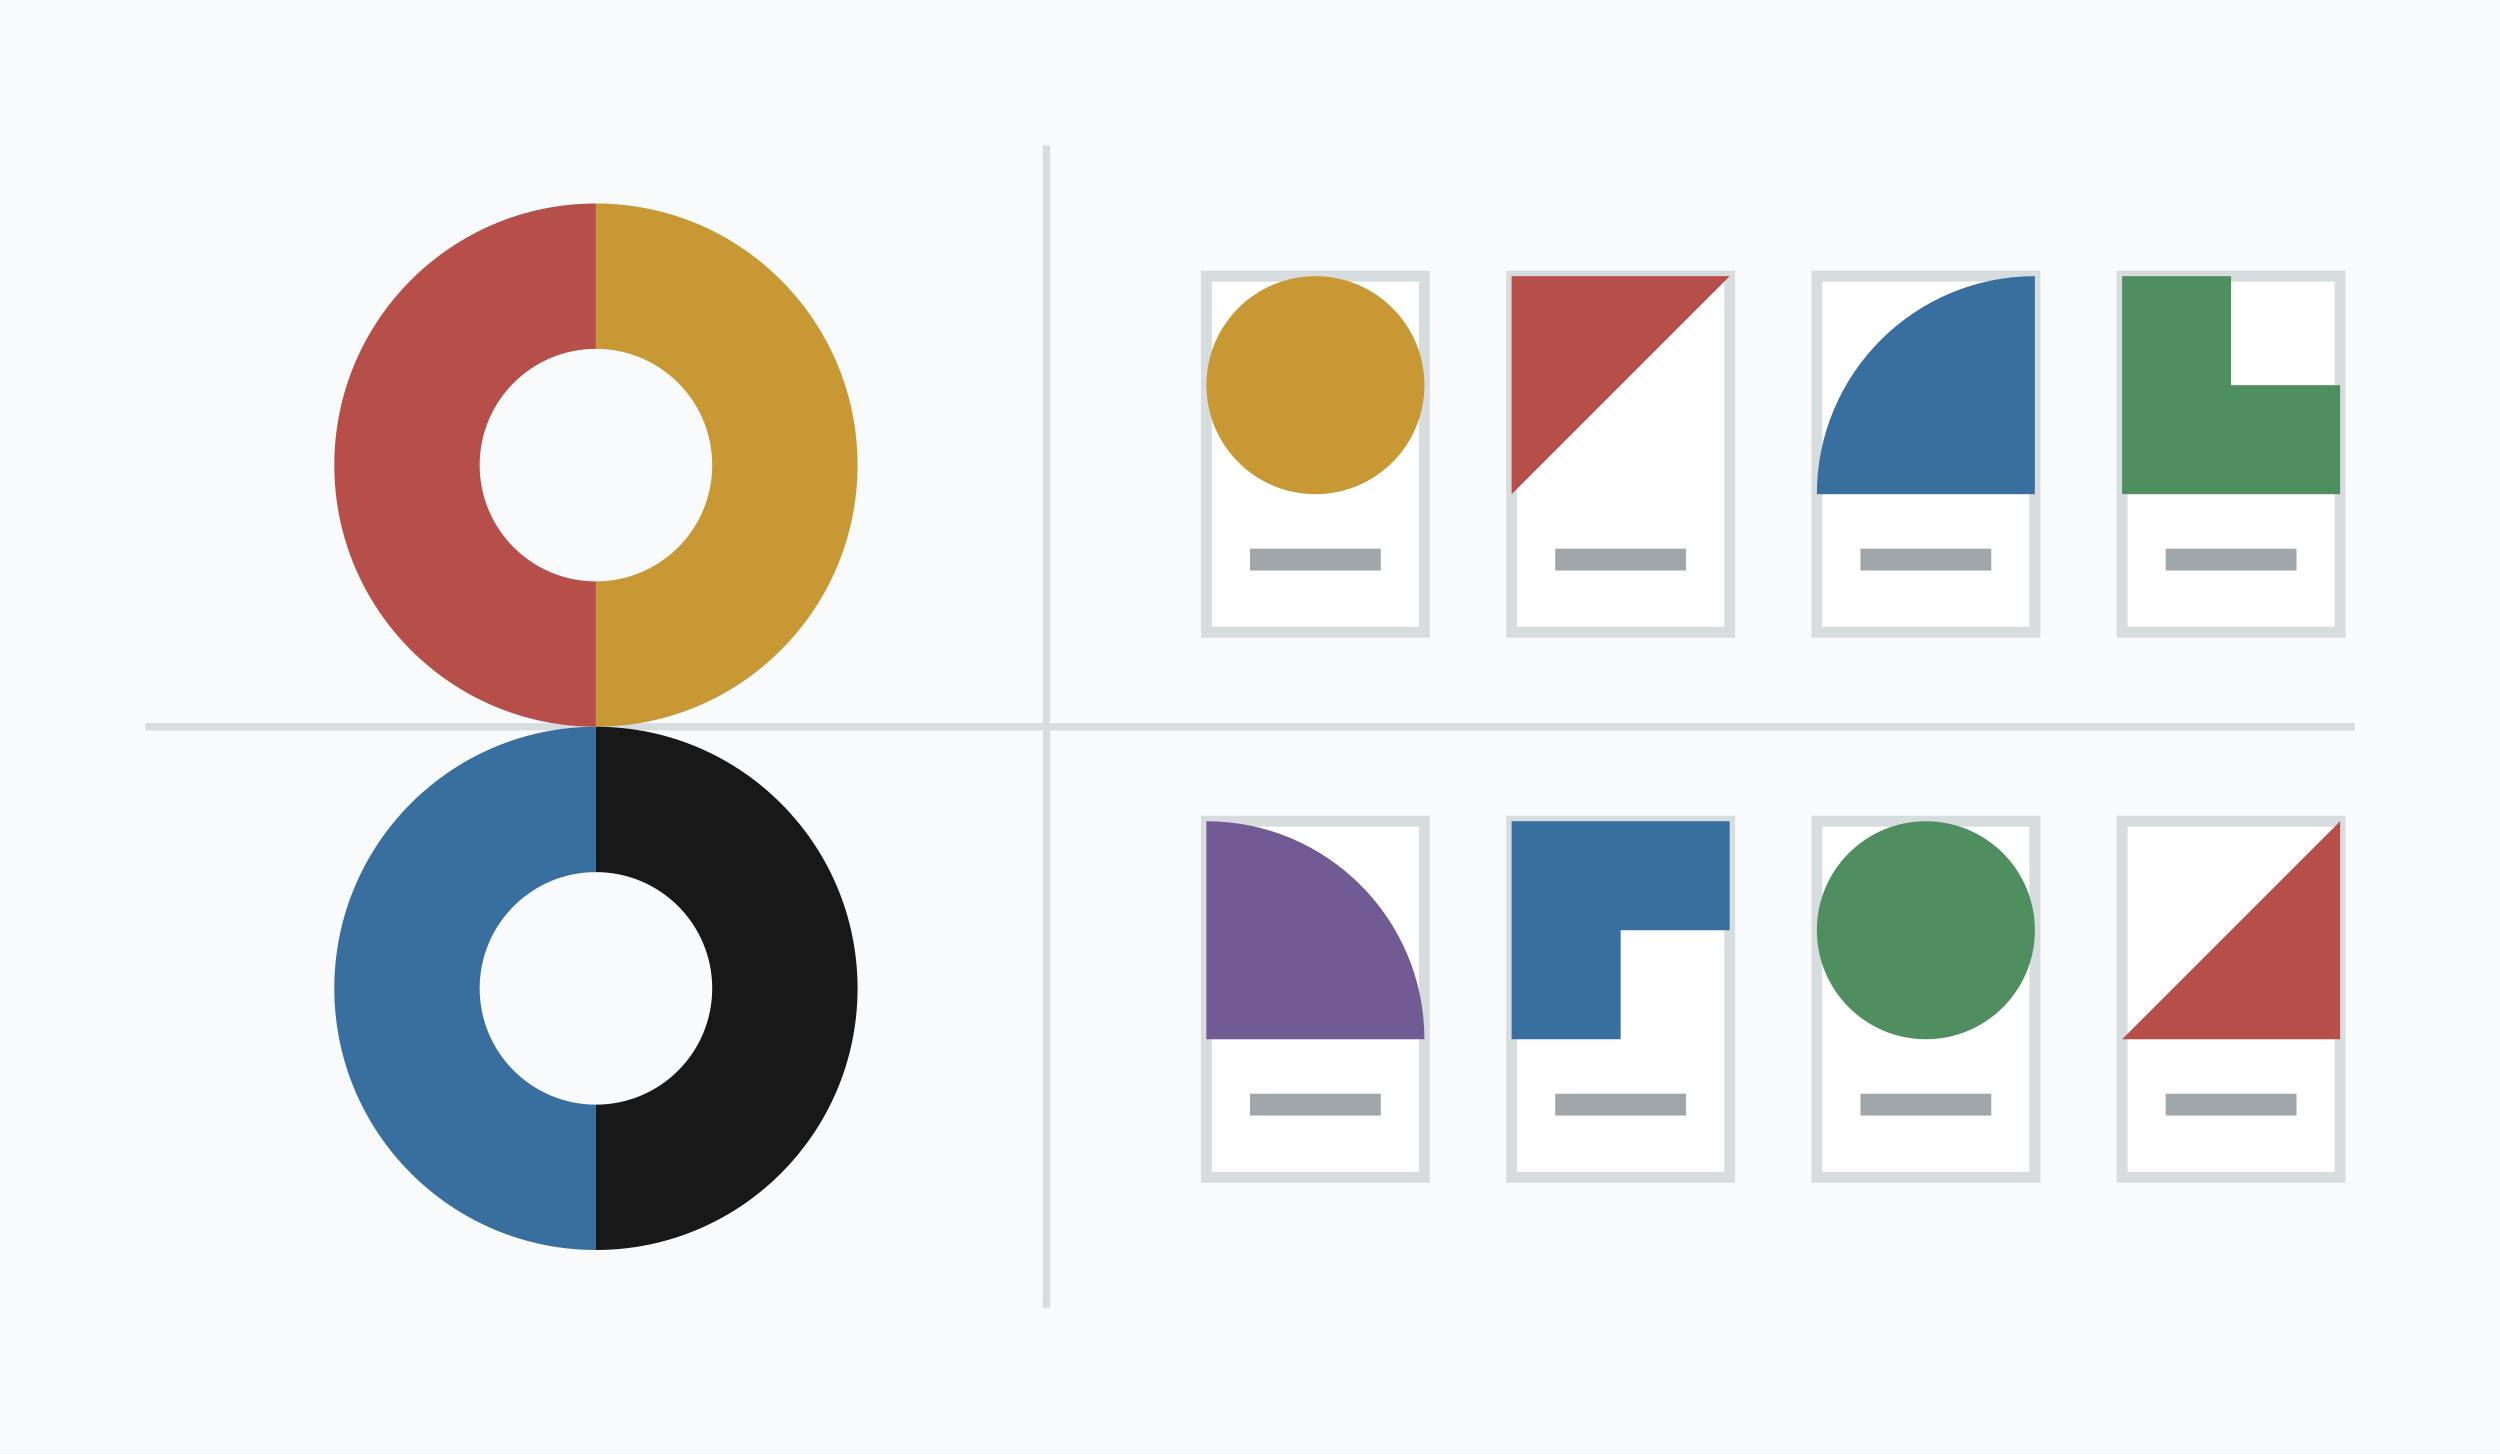
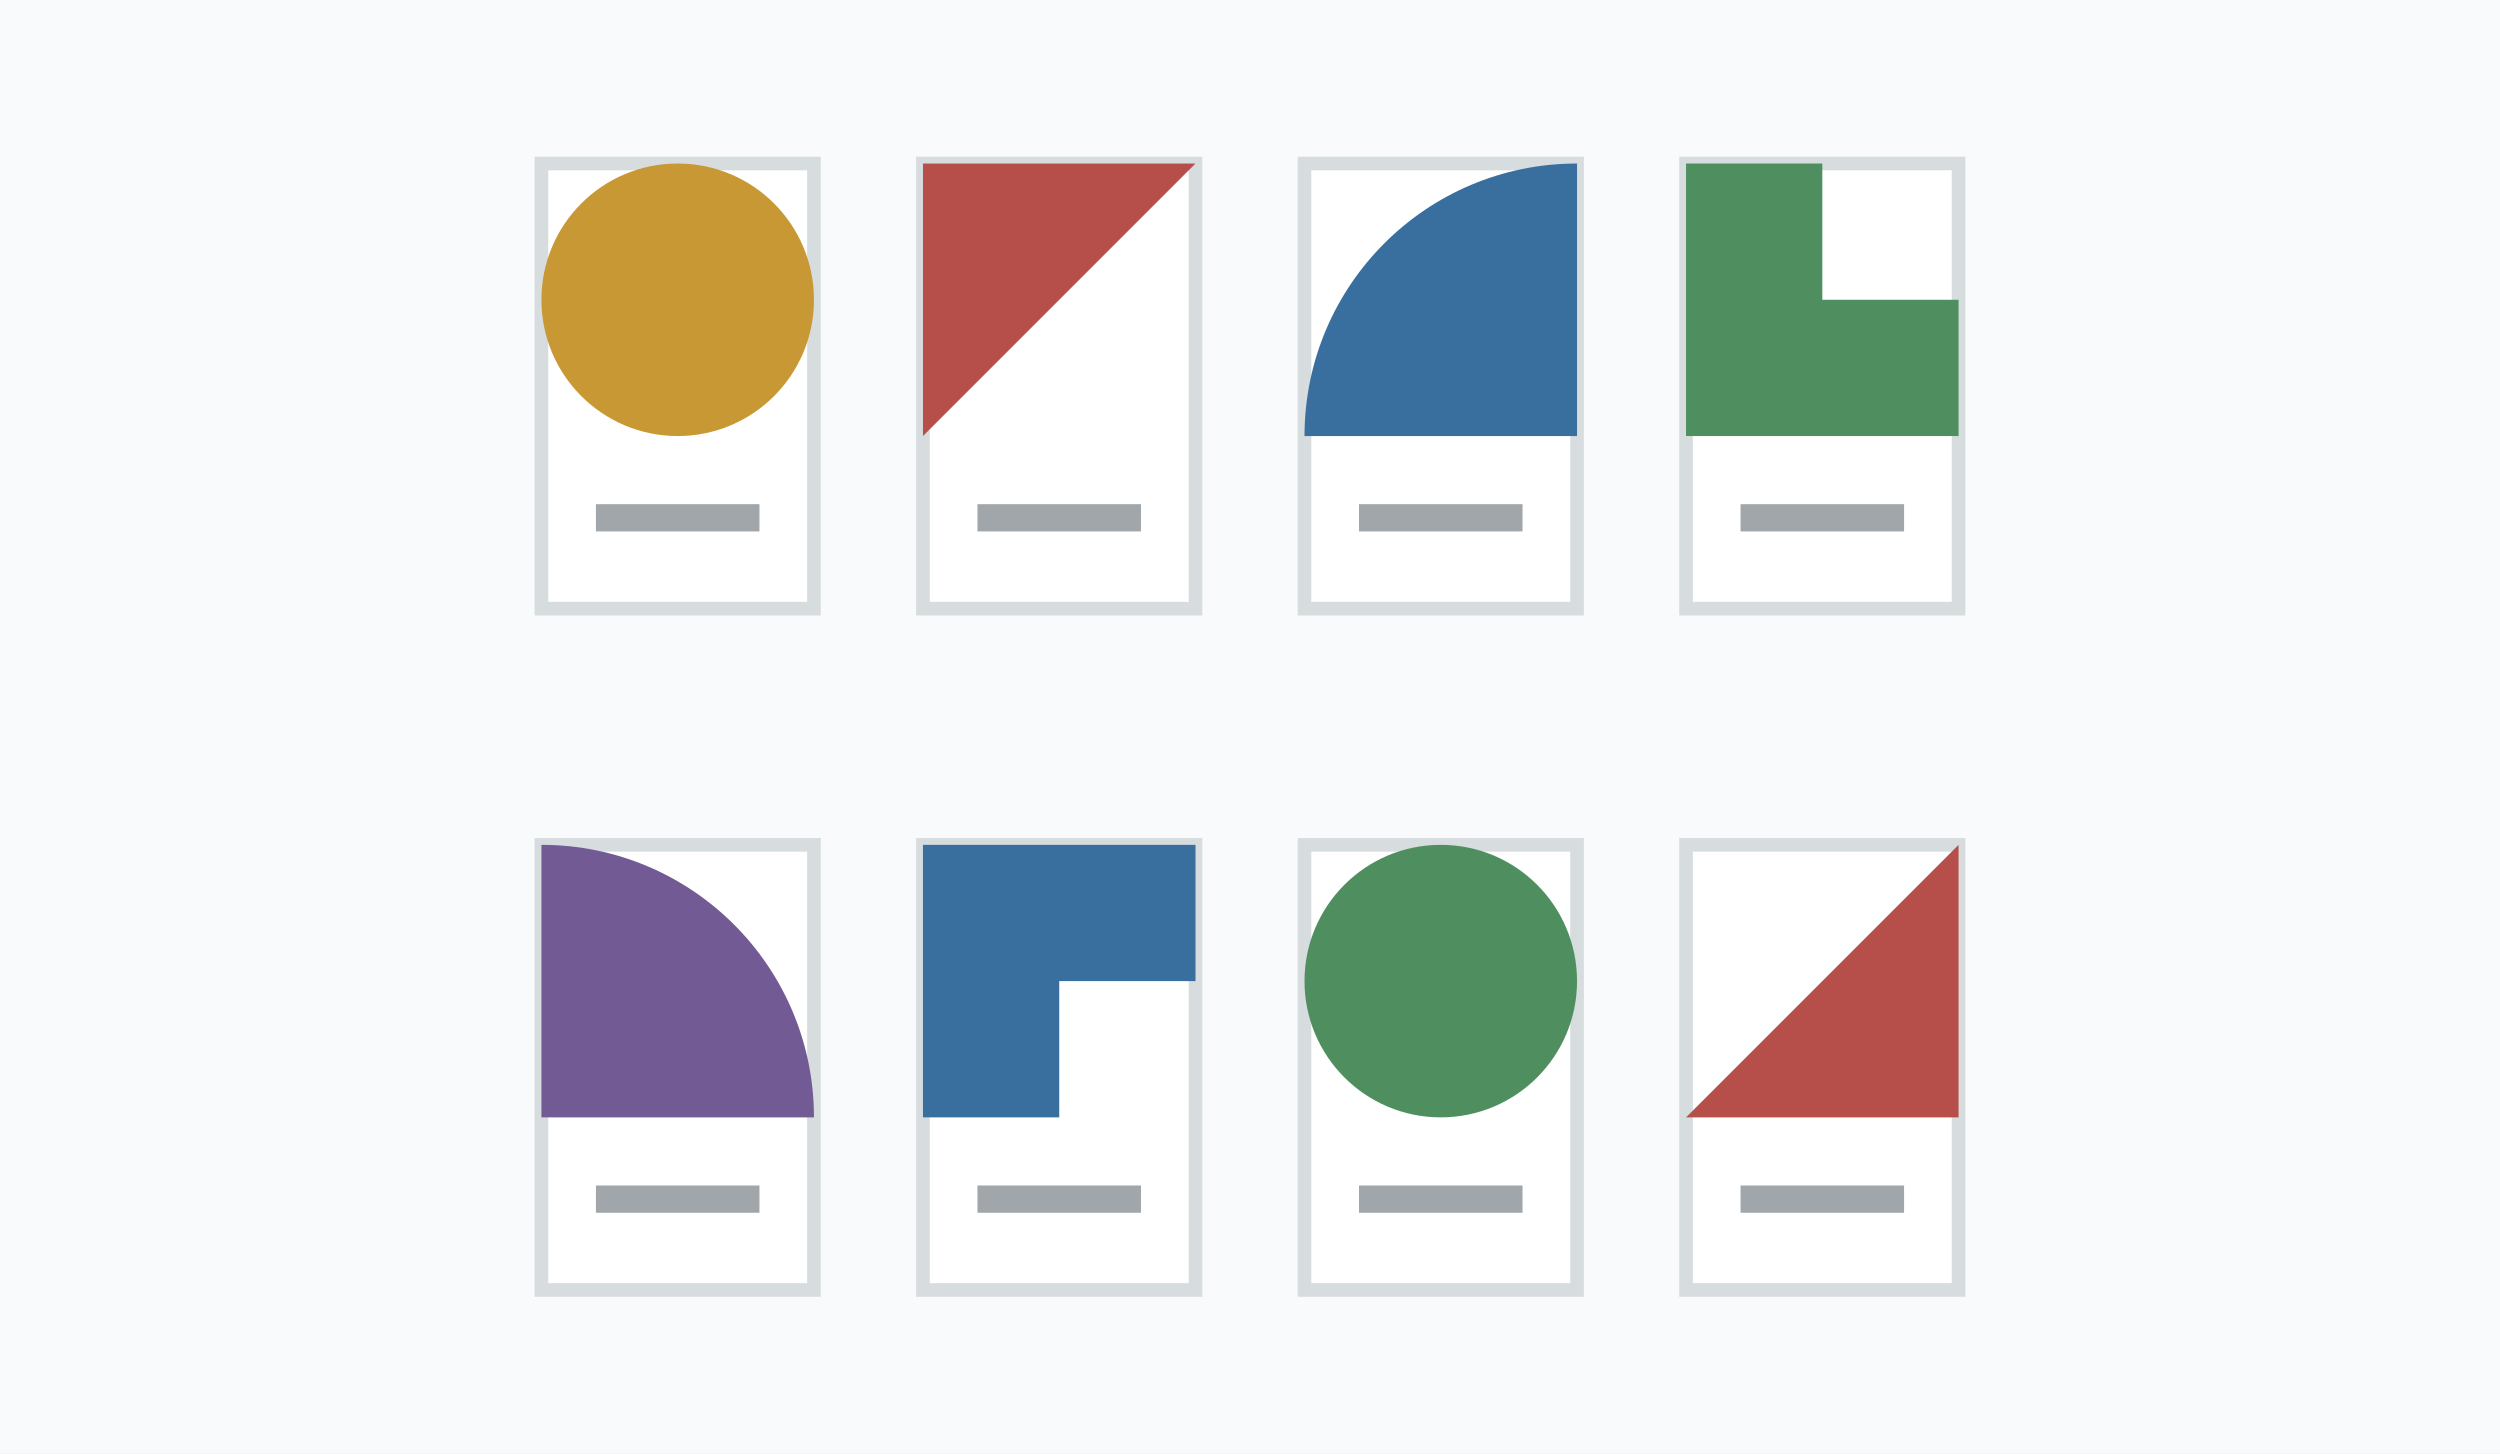
<svg xmlns="http://www.w3.org/2000/svg" width="344" height="200" viewBox="0 0 344 200" role="img" aria-labelledby="title desc">
  <rect width="344" height="200" fill="#f8fafb" />
-   <path d="M144 20v160M20 100h304" stroke="#d7dcdf" fill="none" />
-   <path d="M82 28a36 36 0 0 0 0 72V80a16 16 0 0 1 0-32z" fill="#b64f4a" />
-   <path d="M82 28a36 36 0 0 1 0 72V80a16 16 0 0 0 0-32z" fill="#c79834" />
-   <path d="M82 100a36 36 0 0 0 0 72v-20a16 16 0 0 1 0-32z" fill="#386f9f" />
-   <path d="M82 100a36 36 0 0 1 0 72v-20a16 16 0 0 0 0-32z" fill="#171817" />
-   <g fill="#fff" stroke="#d7dcdf" stroke-width="1.5">
-     <path d="M166 38h30v49h-30zM208 38h30v49h-30zM250 38h30v49h-30zM292 38h30v49h-30zM166 113h30v49h-30zM208 113h30v49h-30zM250 113h30v49h-30zM292 113h30v49h-30z" />
+   <g transform="translate(-133 -25) scale(1.25)">
+     <g fill="#fff" stroke="#d7dcdf" stroke-width="1.5">
+       <path d="M166 38h30v49h-30zM208 38h30v49h-30zM250 38h30v49h-30zM292 38h30v49h-30zM166 113h30v49h-30zM208 113h30v49h-30zM250 113h30v49h-30zM292 113h30v49h-30z" />
+     </g>
+     <circle cx="181" cy="53" r="15" fill="#c79834" />
+     <path d="M208 68V38h30z" fill="#b64f4a" />
+     <path d="M250 68a30 30 0 0 1 30-30v30z" fill="#386f9f" />
+     <path d="M292 38h15v30h-15zM307 53h15v15h-15z" fill="#4f8f5f" />
+     <path d="M166 113a30 30 0 0 1 30 30h-30z" fill="#725a95" />
+     <path d="M208 113h30v15h-30zM208 128h15v15h-15z" fill="#386f9f" />
+     <circle cx="265" cy="128" r="15" fill="#4f8f5f" />
+     <path d="M292 143l30-30v30z" fill="#b64f4a" />
+     <path d="M172 77h18m24 0h18m24 0h18m24 0h18M172 152h18m24 0h18m24 0h18m24 0h18" stroke="#a0a6aa" stroke-width="3" />
  </g>
-   <circle cx="181" cy="53" r="15" fill="#c79834" />
-   <path d="M208 68V38h30z" fill="#b64f4a" />
-   <path d="M250 68a30 30 0 0 1 30-30v30z" fill="#386f9f" />
-   <path d="M292 38h15v30h-15zM307 53h15v15h-15z" fill="#4f8f5f" />
-   <path d="M166 113a30 30 0 0 1 30 30h-30z" fill="#725a95" />
-   <path d="M208 113h30v15h-30zM208 128h15v15h-15z" fill="#386f9f" />
-   <circle cx="265" cy="128" r="15" fill="#4f8f5f" />
-   <path d="M292 143l30-30v30z" fill="#b64f4a" />
-   <path d="M172 77h18m24 0h18m24 0h18m24 0h18M172 152h18m24 0h18m24 0h18m24 0h18" stroke="#a0a6aa" stroke-width="3" />
</svg>
